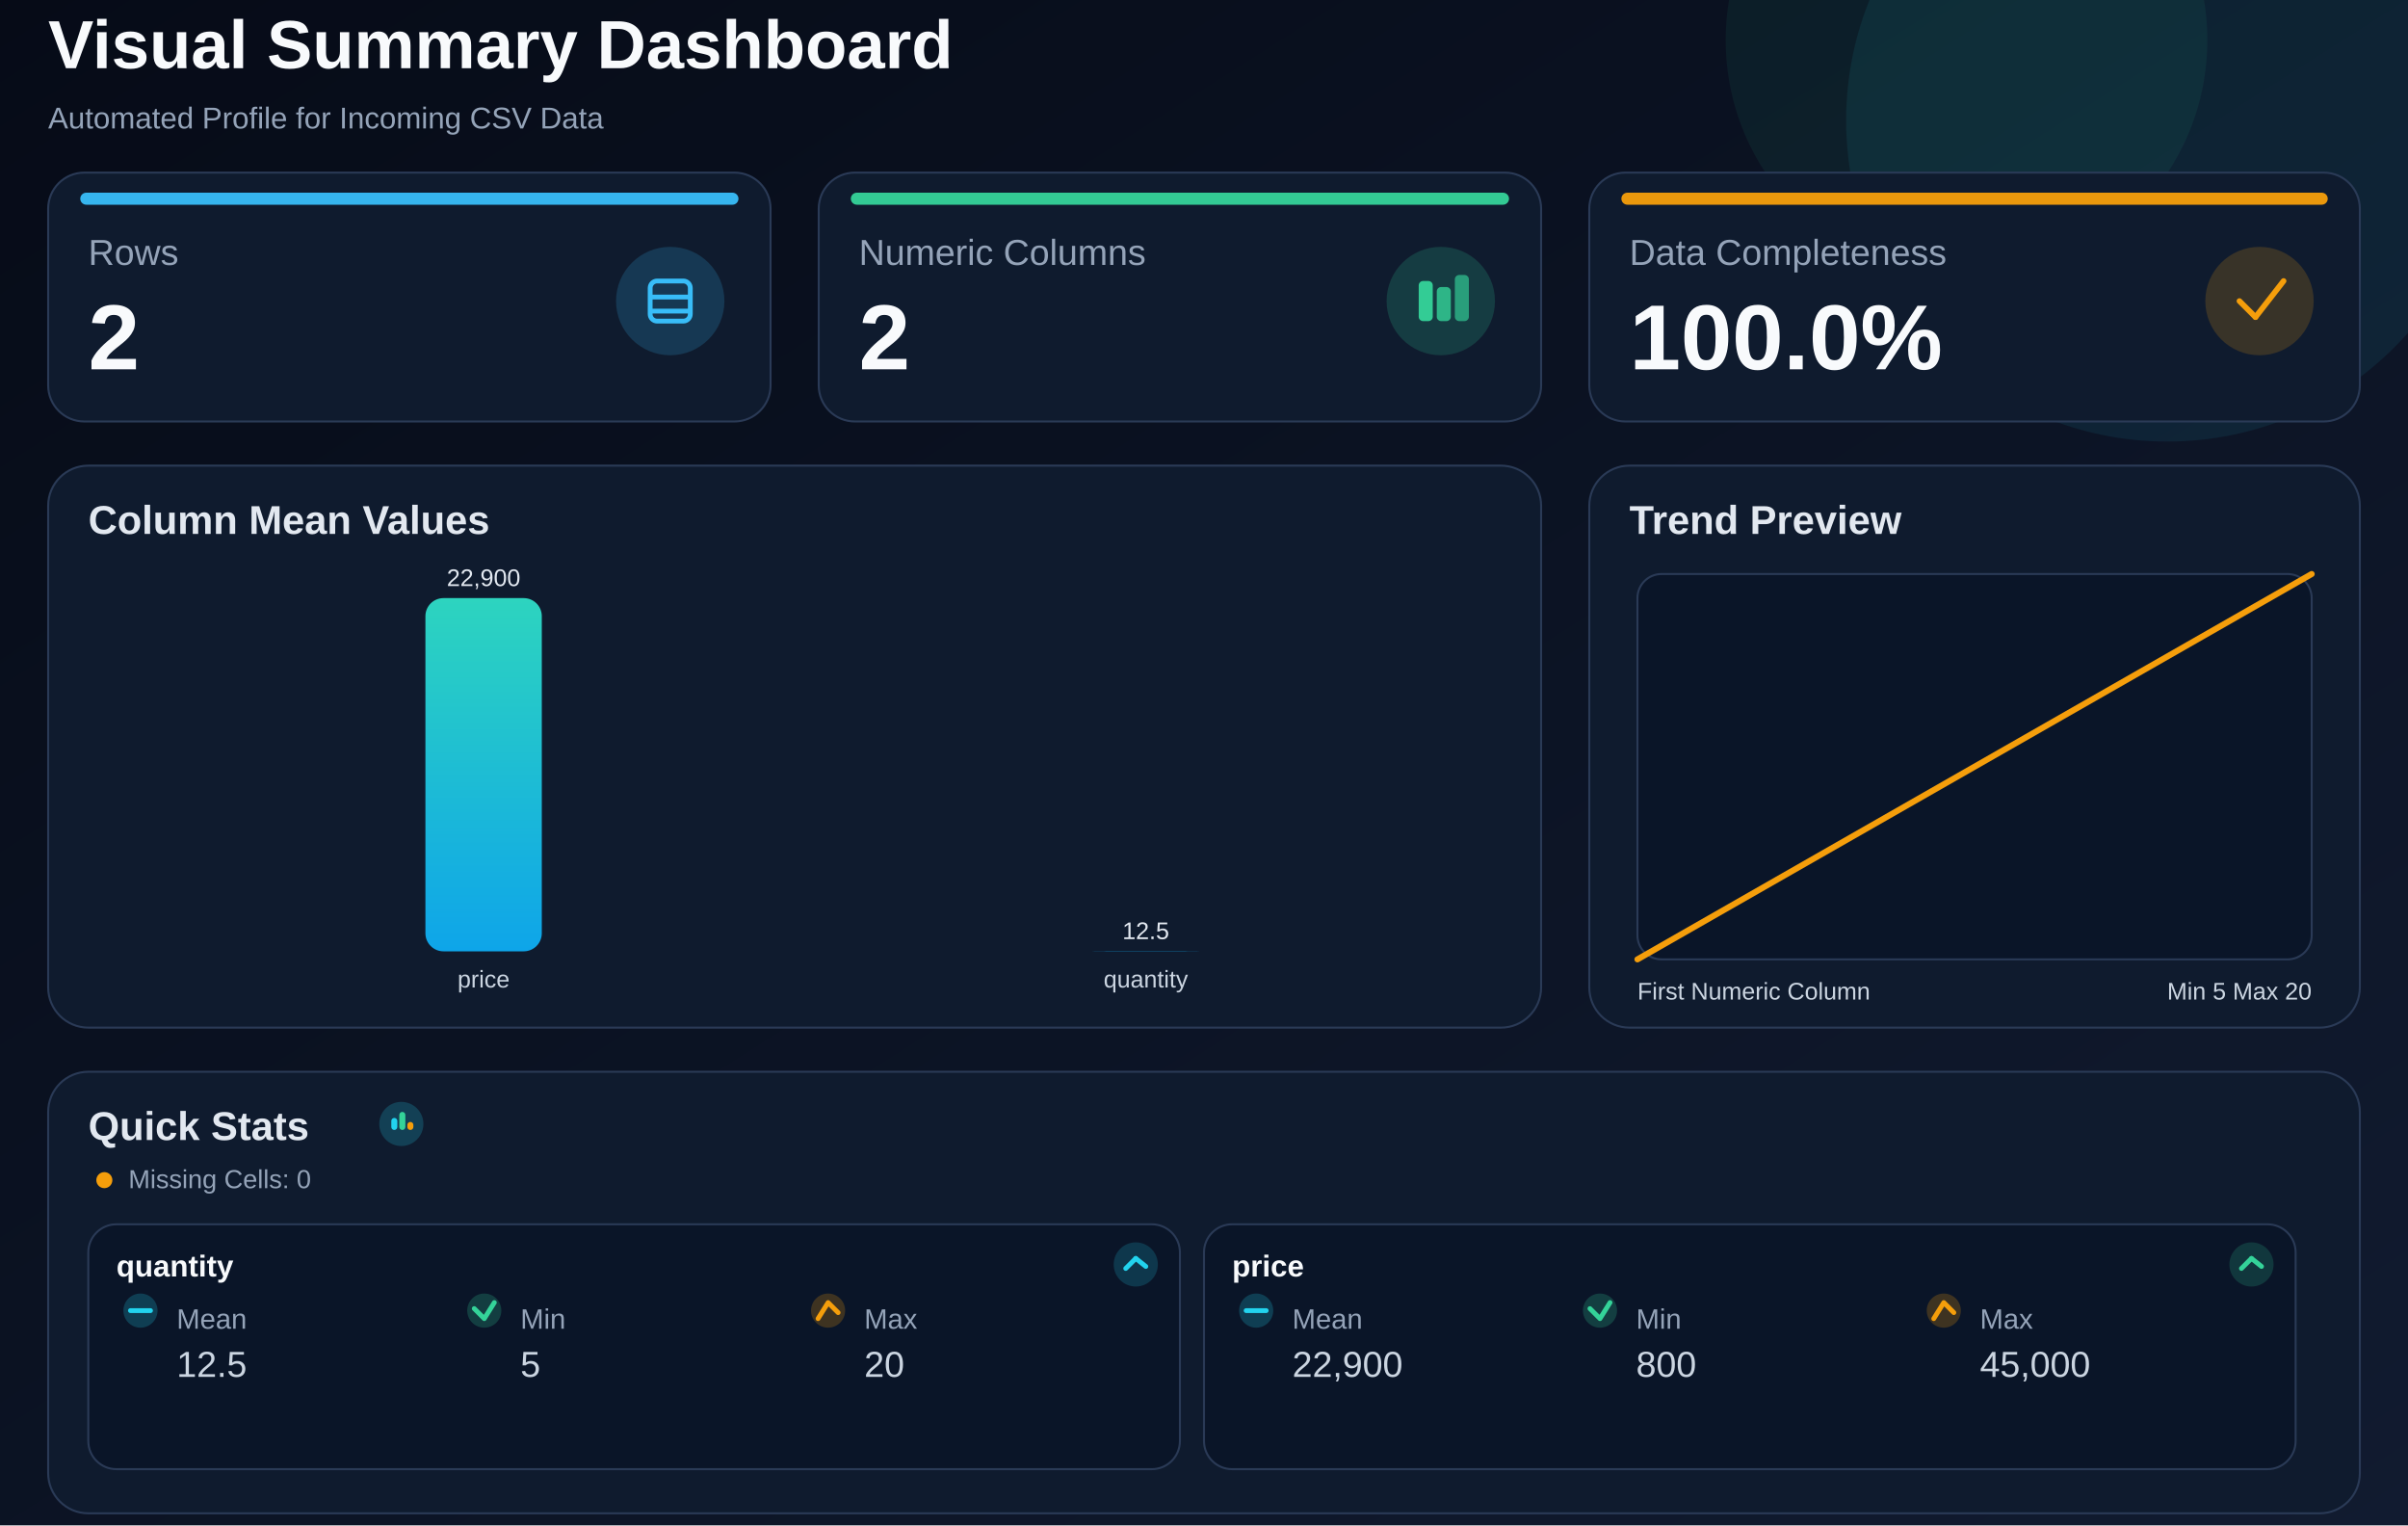
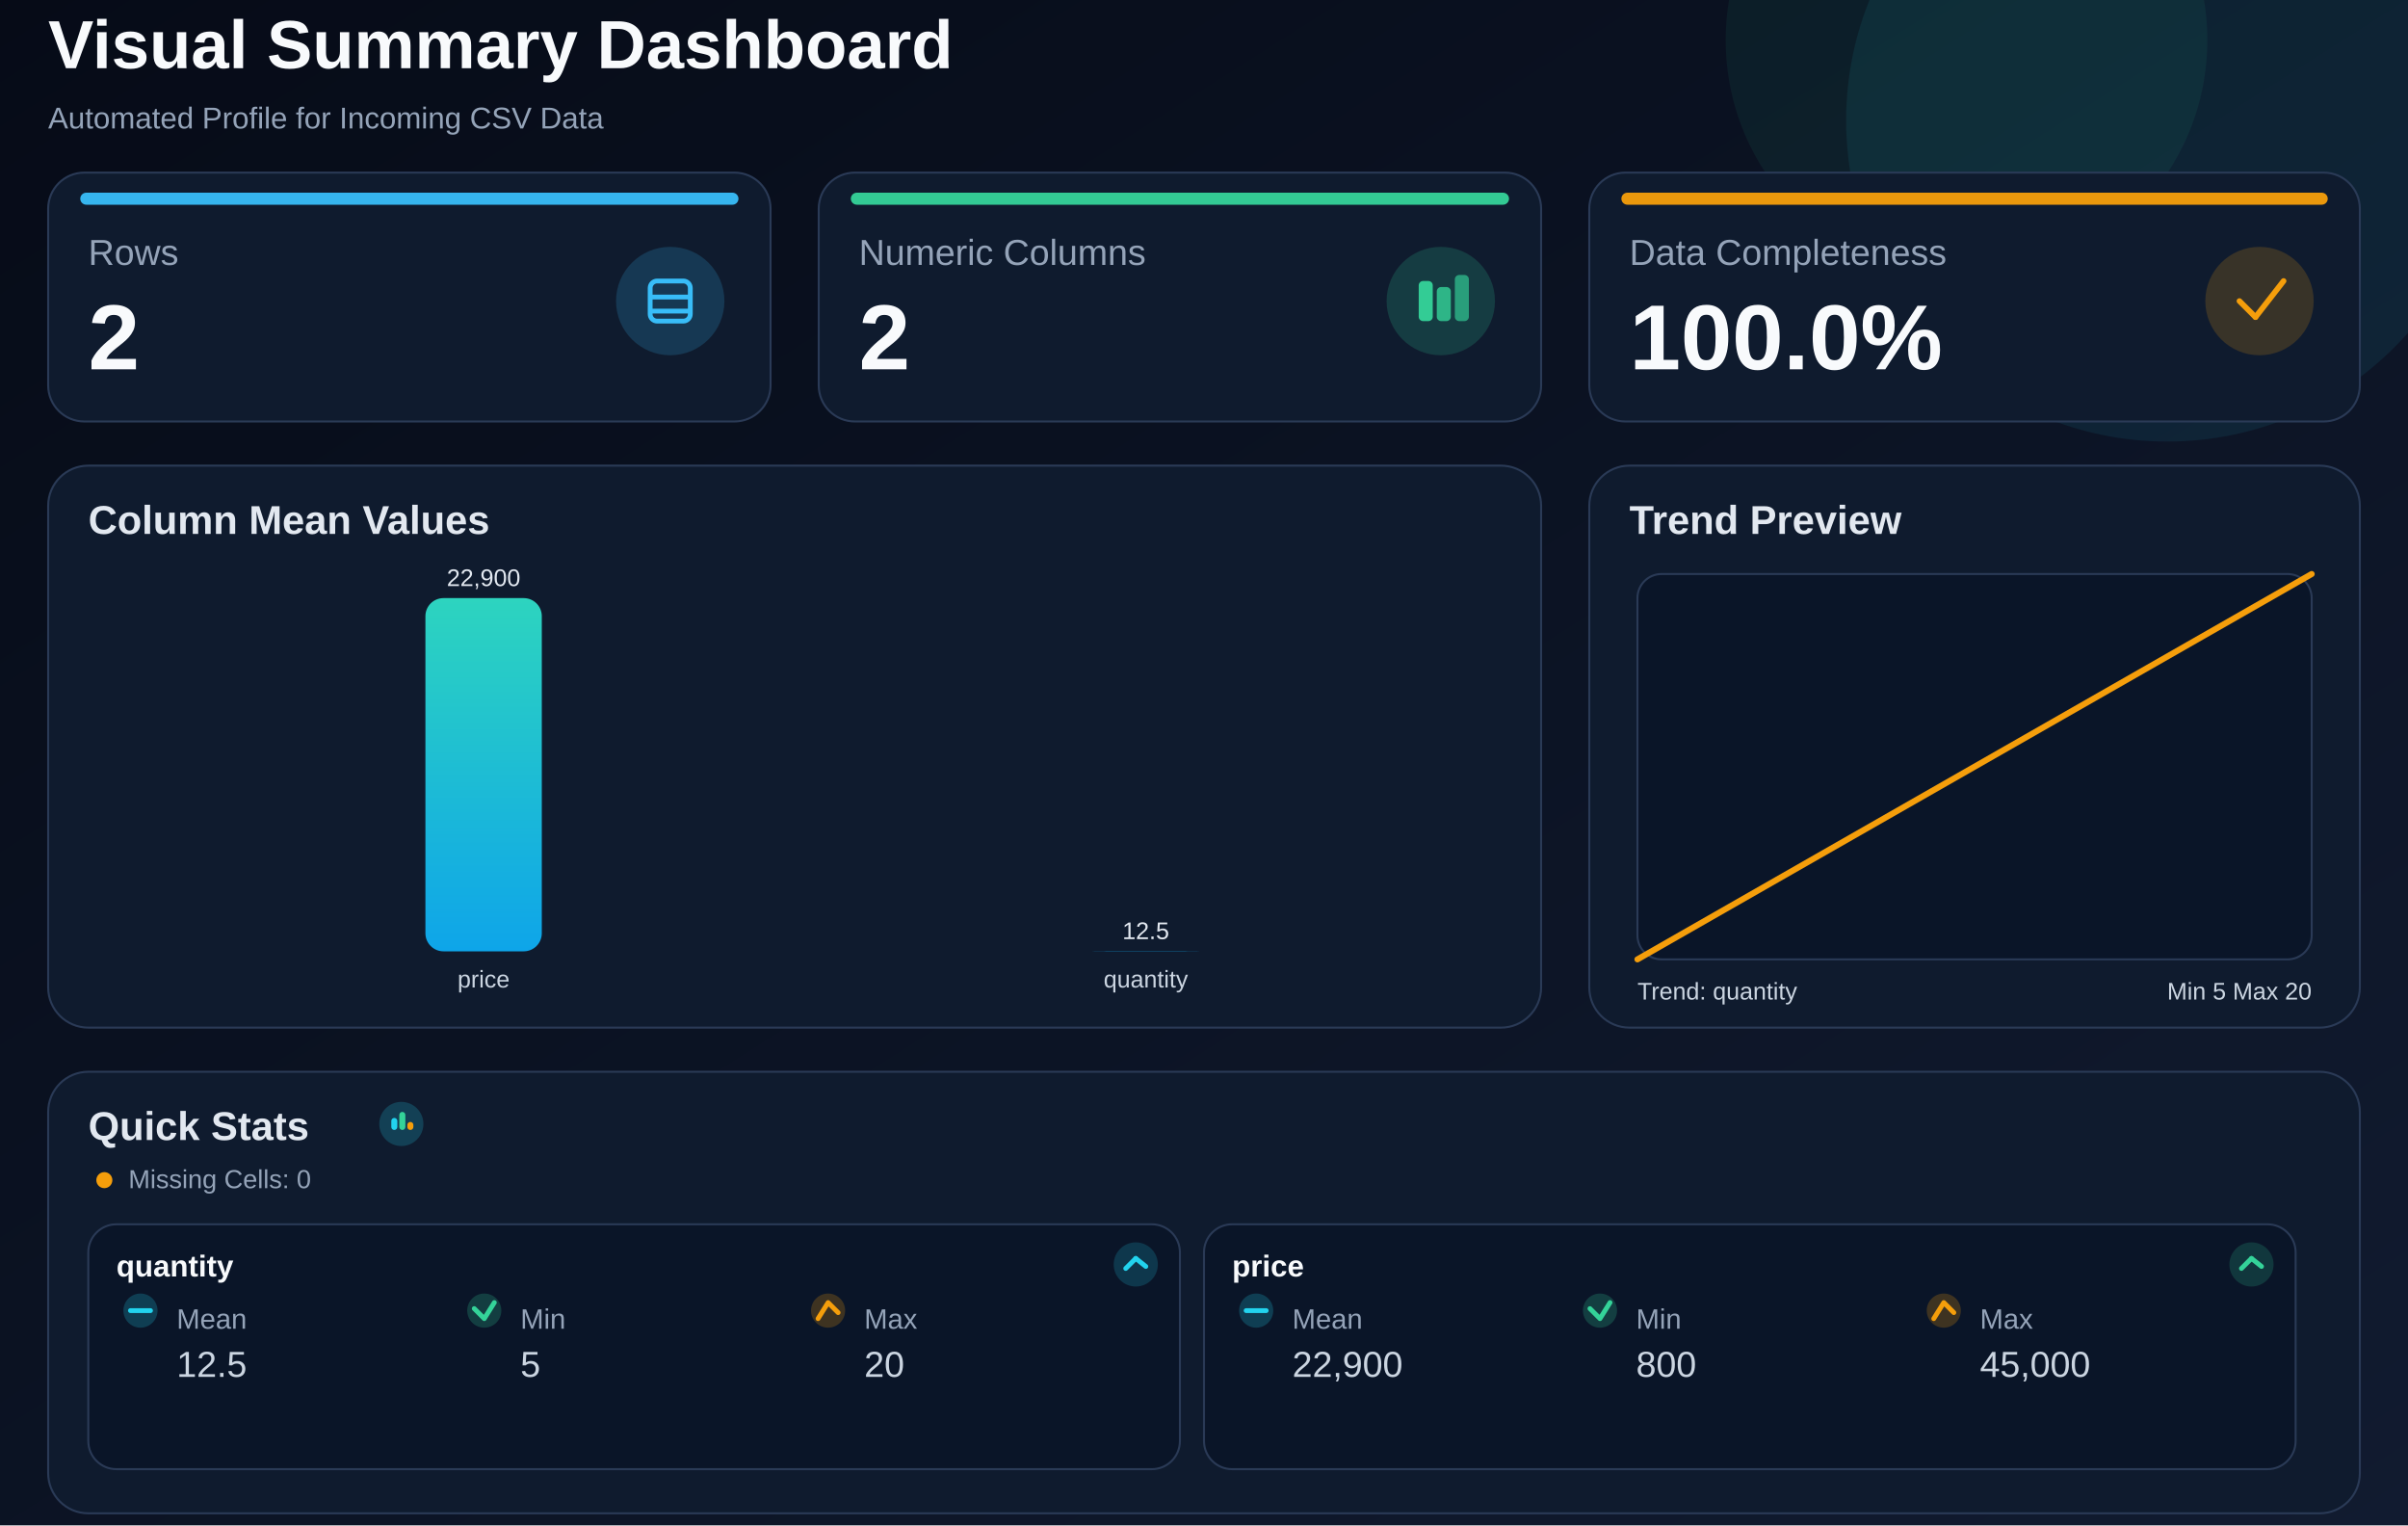
<svg xmlns="http://www.w3.org/2000/svg" width="1200" height="760" font-family="Poppins, Segoe UI, Arial, sans-serif">
  <defs>
    <linearGradient id="bg" x1="0" y1="0" x2="1" y2="1">
      <stop offset="0%" stop-color="#060b17" />
      <stop offset="100%" stop-color="#111b30" />
    </linearGradient>
    <linearGradient id="bar" x1="0" y1="0" x2="0" y2="1">
      <stop offset="0%" stop-color="#2dd4bf" />
      <stop offset="100%" stop-color="#0ea5e9" />
    </linearGradient>
  </defs>
  <rect width="1200" height="760" fill="url(#bg)" />
  <circle cx="1080" cy="60" r="160" fill="#22d3ee" opacity="0.08" />
  <circle cx="980" cy="20" r="120" fill="#34d399" opacity="0.07" />
  <text x="24" y="34" font-size="34" font-weight="700" fill="#f8fafc">Visual Summary Dashboard</text>
  <text x="24" y="64" font-size="15" fill="#94a3b8">Automated Profile for Incoming CSV Data</text>
  <rect x="24" y="86" width="360" height="124" rx="18" fill="#0f1b2e" stroke="#2a3a56" />
  <rect x="40" y="96" width="328" height="6" rx="3" fill="#38bdf8" opacity="0.95" />
  <circle cx="334" cy="150" r="27" fill="#38bdf8" opacity="0.18" />
  <rect x="324" y="140" width="20" height="20" rx="3.5" fill="none" stroke="#38bdf8" stroke-width="2.4" />
  <line x1="324" y1="148" x2="344" y2="148" stroke="#38bdf8" stroke-width="2.4" />
  <line x1="324" y1="155" x2="344" y2="155" stroke="#38bdf8" stroke-width="2.4" />
  <text x="44" y="132" font-size="18" font-weight="500" fill="#94a3b8">Rows</text>
  <text x="44" y="184" font-size="46" font-weight="700" fill="#f8fafc">2</text>
  <rect x="408" y="86" width="360" height="124" rx="18" fill="#0f1b2e" stroke="#2a3a56" />
  <rect x="424" y="96" width="328" height="6" rx="3" fill="#34d399" opacity="0.95" />
  <circle cx="718" cy="150" r="27" fill="#34d399" opacity="0.18" />
  <rect x="707" y="140" width="7" height="20" rx="2.2" fill="#34d399" opacity="0.95" />
  <rect x="716" y="143" width="7" height="17" rx="2.2" fill="#34d399" opacity="0.8" />
  <rect x="725" y="137" width="7" height="23" rx="2.2" fill="#34d399" opacity="0.65" />
  <text x="428" y="132" font-size="18" font-weight="500" fill="#94a3b8">Numeric Columns</text>
  <text x="428" y="184" font-size="46" font-weight="700" fill="#f8fafc">2</text>
  <rect x="792" y="86" width="384" height="124" rx="18" fill="#0f1b2e" stroke="#2a3a56" />
  <rect x="808" y="96" width="352" height="6" rx="3" fill="#f59e0b" opacity="0.95" />
  <circle cx="1126" cy="150" r="27" fill="#f59e0b" opacity="0.18" />
  <line x1="1116" y1="150" x2="1124" y2="158" stroke="#f59e0b" stroke-width="2.8" stroke-linecap="round" />
  <line x1="1124" y1="158" x2="1138" y2="140" stroke="#f59e0b" stroke-width="2.8" stroke-linecap="round" />
  <text x="812" y="132" font-size="18" font-weight="500" fill="#94a3b8">Data Completeness</text>
  <text x="812" y="184" font-size="46" font-weight="700" fill="#f8fafc">100.0%</text>
  <rect x="24" y="232" width="744" height="280" rx="20" fill="#0f1b2e" stroke="#2a3a56" />
  <text x="44" y="266" font-size="20" font-weight="600" fill="#e2e8f0">Column Mean Values</text>
  <rect x="212.00" y="298.00" width="58.00" height="176.00" rx="9" fill="url(#bar)" />
  <text x="241.00" y="492" font-size="12" fill="#cbd5e1" text-anchor="middle">price</text>
  <text x="241.00" y="292.00" font-size="12" fill="#e2e8f0" text-anchor="middle">22,900</text>
  <rect x="542.00" y="473.90" width="58.00" height="0.10" rx="9" fill="url(#bar)" />
  <text x="571.00" y="492" font-size="12" fill="#cbd5e1" text-anchor="middle">quantity</text>
  <text x="571.00" y="467.90" font-size="12" fill="#e2e8f0" text-anchor="middle">12.5</text>
  <rect x="792" y="232" width="384" height="280" rx="20" fill="#0f1b2e" stroke="#2a3a56" />
  <text x="812" y="266" font-size="20" font-weight="600" fill="#e2e8f0">Trend Preview</text>
  <rect x="816" y="286" width="336" height="192" rx="12" fill="#0a1528" stroke="#2a3a56" />
  <polyline points="816.00,478.00 1152.00,286.00" fill="none" stroke="#f59e0b" stroke-width="3" stroke-linecap="round" stroke-linejoin="round" />
-   <text x="816" y="498" font-size="12" fill="#cbd5e1">First Numeric Column</text>
+   <text x="816" y="498" font-size="12" fill="#cbd5e1">Trend: quantity</text>
  <text x="1152" y="498" font-size="12" fill="#cbd5e1" text-anchor="end">Min 5  Max 20</text>
  <rect x="24" y="534" width="1152" height="220" rx="20" fill="#0f1b2e" stroke="#2a3a56" />
  <circle cx="200" cy="560" r="11" fill="#22d3ee" opacity="0.2" />
  <rect x="195" y="557" width="3" height="6" rx="1.5" fill="#22d3ee" />
  <rect x="199" y="554" width="3" height="9" rx="1.5" fill="#34d399" />
  <rect x="203" y="559" width="3" height="4" rx="1.5" fill="#f59e0b" />
  <text x="44" y="568" font-size="20" font-weight="600" fill="#e2e8f0">Quick Stats</text>
  <circle cx="52" cy="588" r="4" fill="#f59e0b" />
  <text x="64" y="592" font-size="13" fill="#94a3b8">Missing Cells: 0</text>
  <rect x="44.00" y="610" width="544.00" height="122" rx="14" fill="#0a1528" stroke="#2a3a56" />
  <circle cx="566.0" cy="630" r="11" fill="#22d3ee" opacity="0.18" />
  <line x1="561.0" y1="632" x2="566.0" y2="627" stroke="#22d3ee" stroke-width="2.4" stroke-linecap="round" />
  <line x1="566.0" y1="627" x2="571.0" y2="631" stroke="#22d3ee" stroke-width="2.4" stroke-linecap="round" />
  <text x="58.00" y="636" font-size="15" font-weight="600" fill="#f8fafc">quantity</text>
  <circle cx="70.0" cy="653" r="8.5" fill="#22d3ee" opacity="0.22" />
  <line x1="65.0" y1="653" x2="75.0" y2="653" stroke="#22d3ee" stroke-width="2.4" stroke-linecap="round" />
  <text x="88.00" y="662" font-size="14" fill="#94a3b8">Mean</text>
  <text x="88.00" y="686" font-size="18" fill="#cbd5e1">12.5</text>
  <circle cx="241.333" cy="653" r="8.5" fill="#34d399" opacity="0.22" />
  <polyline points="236.333,652 241.333,657 246.333,649" fill="none" stroke="#34d399" stroke-width="2.4" stroke-linecap="round" stroke-linejoin="round" />
  <text x="259.33" y="662" font-size="14" fill="#94a3b8">Min</text>
  <text x="259.33" y="686" font-size="18" fill="#cbd5e1">5</text>
  <circle cx="412.667" cy="653" r="8.5" fill="#f59e0b" opacity="0.22" />
  <polyline points="407.667,657 412.667,649 417.667,654" fill="none" stroke="#f59e0b" stroke-width="2.4" stroke-linecap="round" stroke-linejoin="round" />
  <text x="430.67" y="662" font-size="14" fill="#94a3b8">Max</text>
  <text x="430.67" y="686" font-size="18" fill="#cbd5e1">20</text>
  <rect x="600.00" y="610" width="544.00" height="122" rx="14" fill="#0a1528" stroke="#2a3a56" />
  <circle cx="1122.0" cy="630" r="11" fill="#34d399" opacity="0.18" />
  <line x1="1117.0" y1="632" x2="1122.0" y2="627" stroke="#34d399" stroke-width="2.4" stroke-linecap="round" />
  <line x1="1122.0" y1="627" x2="1127.0" y2="631" stroke="#34d399" stroke-width="2.4" stroke-linecap="round" />
  <text x="614.00" y="636" font-size="15" font-weight="600" fill="#f8fafc">price</text>
  <circle cx="626.0" cy="653" r="8.5" fill="#22d3ee" opacity="0.22" />
  <line x1="621.0" y1="653" x2="631.0" y2="653" stroke="#22d3ee" stroke-width="2.4" stroke-linecap="round" />
  <text x="644.00" y="662" font-size="14" fill="#94a3b8">Mean</text>
  <text x="644.00" y="686" font-size="18" fill="#cbd5e1">22,900</text>
  <circle cx="797.333" cy="653" r="8.5" fill="#34d399" opacity="0.22" />
  <polyline points="792.333,652 797.333,657 802.333,649" fill="none" stroke="#34d399" stroke-width="2.4" stroke-linecap="round" stroke-linejoin="round" />
  <text x="815.33" y="662" font-size="14" fill="#94a3b8">Min</text>
  <text x="815.33" y="686" font-size="18" fill="#cbd5e1">800</text>
  <circle cx="968.667" cy="653" r="8.5" fill="#f59e0b" opacity="0.22" />
  <polyline points="963.667,657 968.667,649 973.667,654" fill="none" stroke="#f59e0b" stroke-width="2.4" stroke-linecap="round" stroke-linejoin="round" />
  <text x="986.67" y="662" font-size="14" fill="#94a3b8">Max</text>
  <text x="986.67" y="686" font-size="18" fill="#cbd5e1">45,000</text>
</svg>
